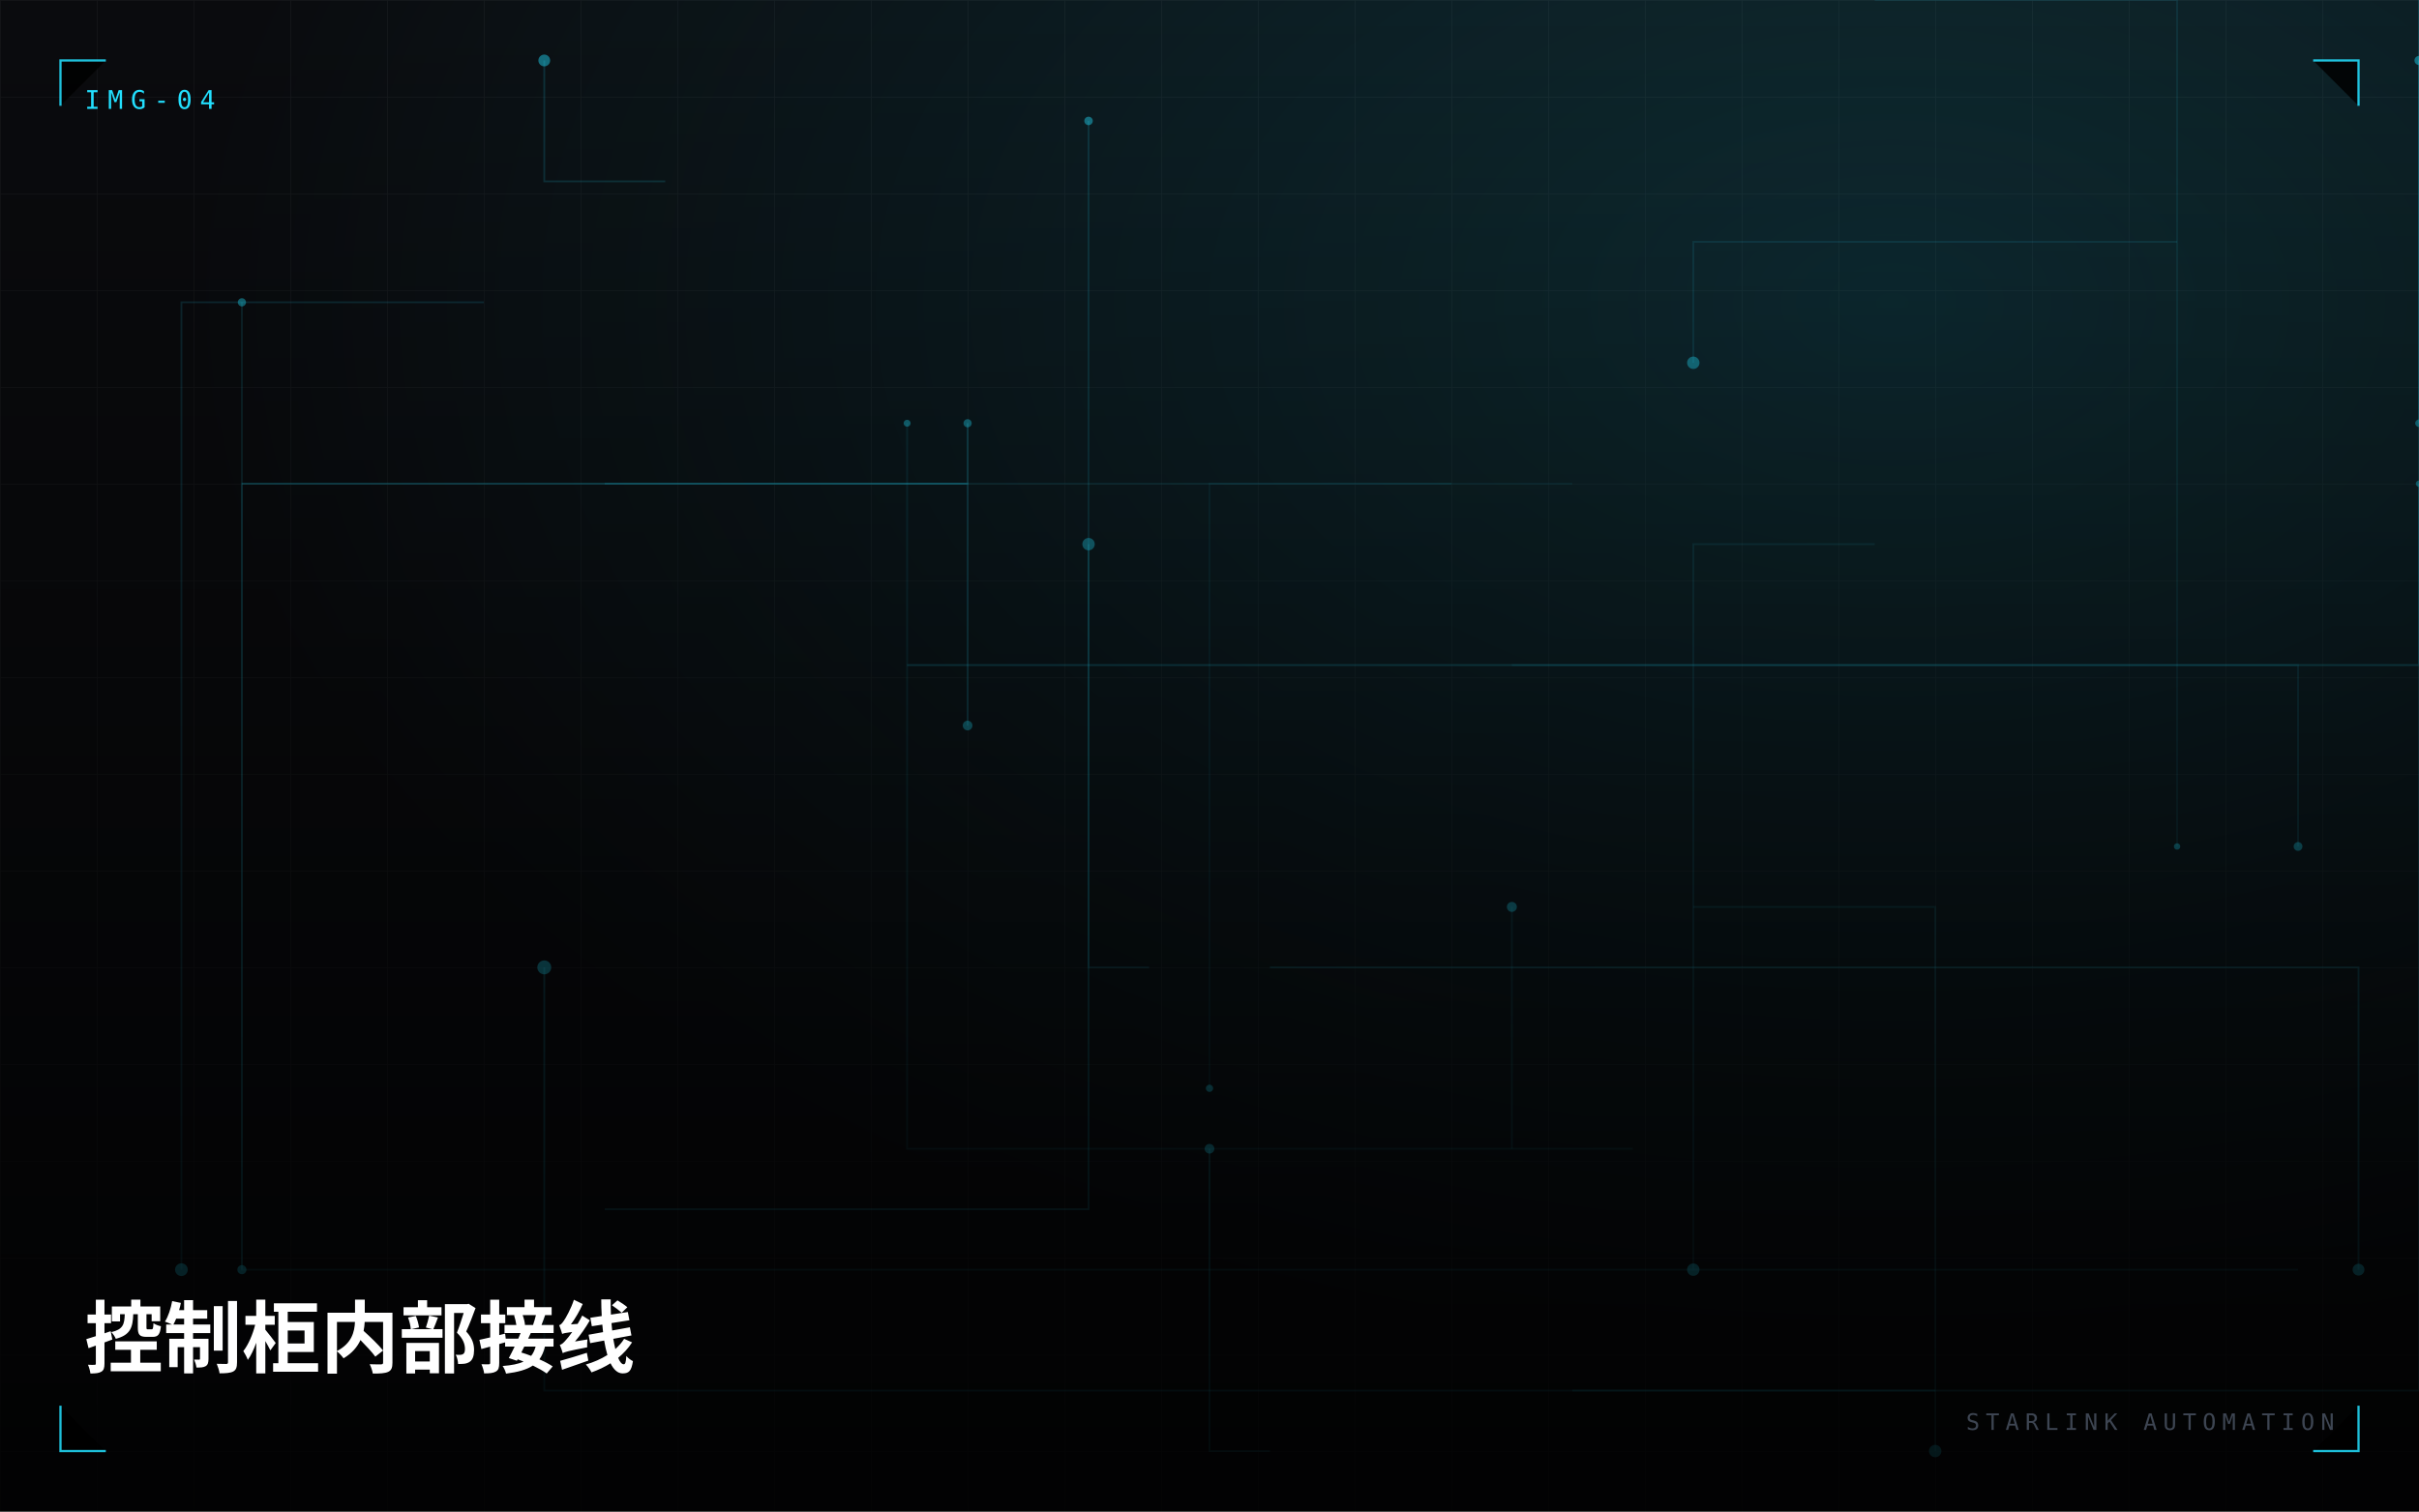
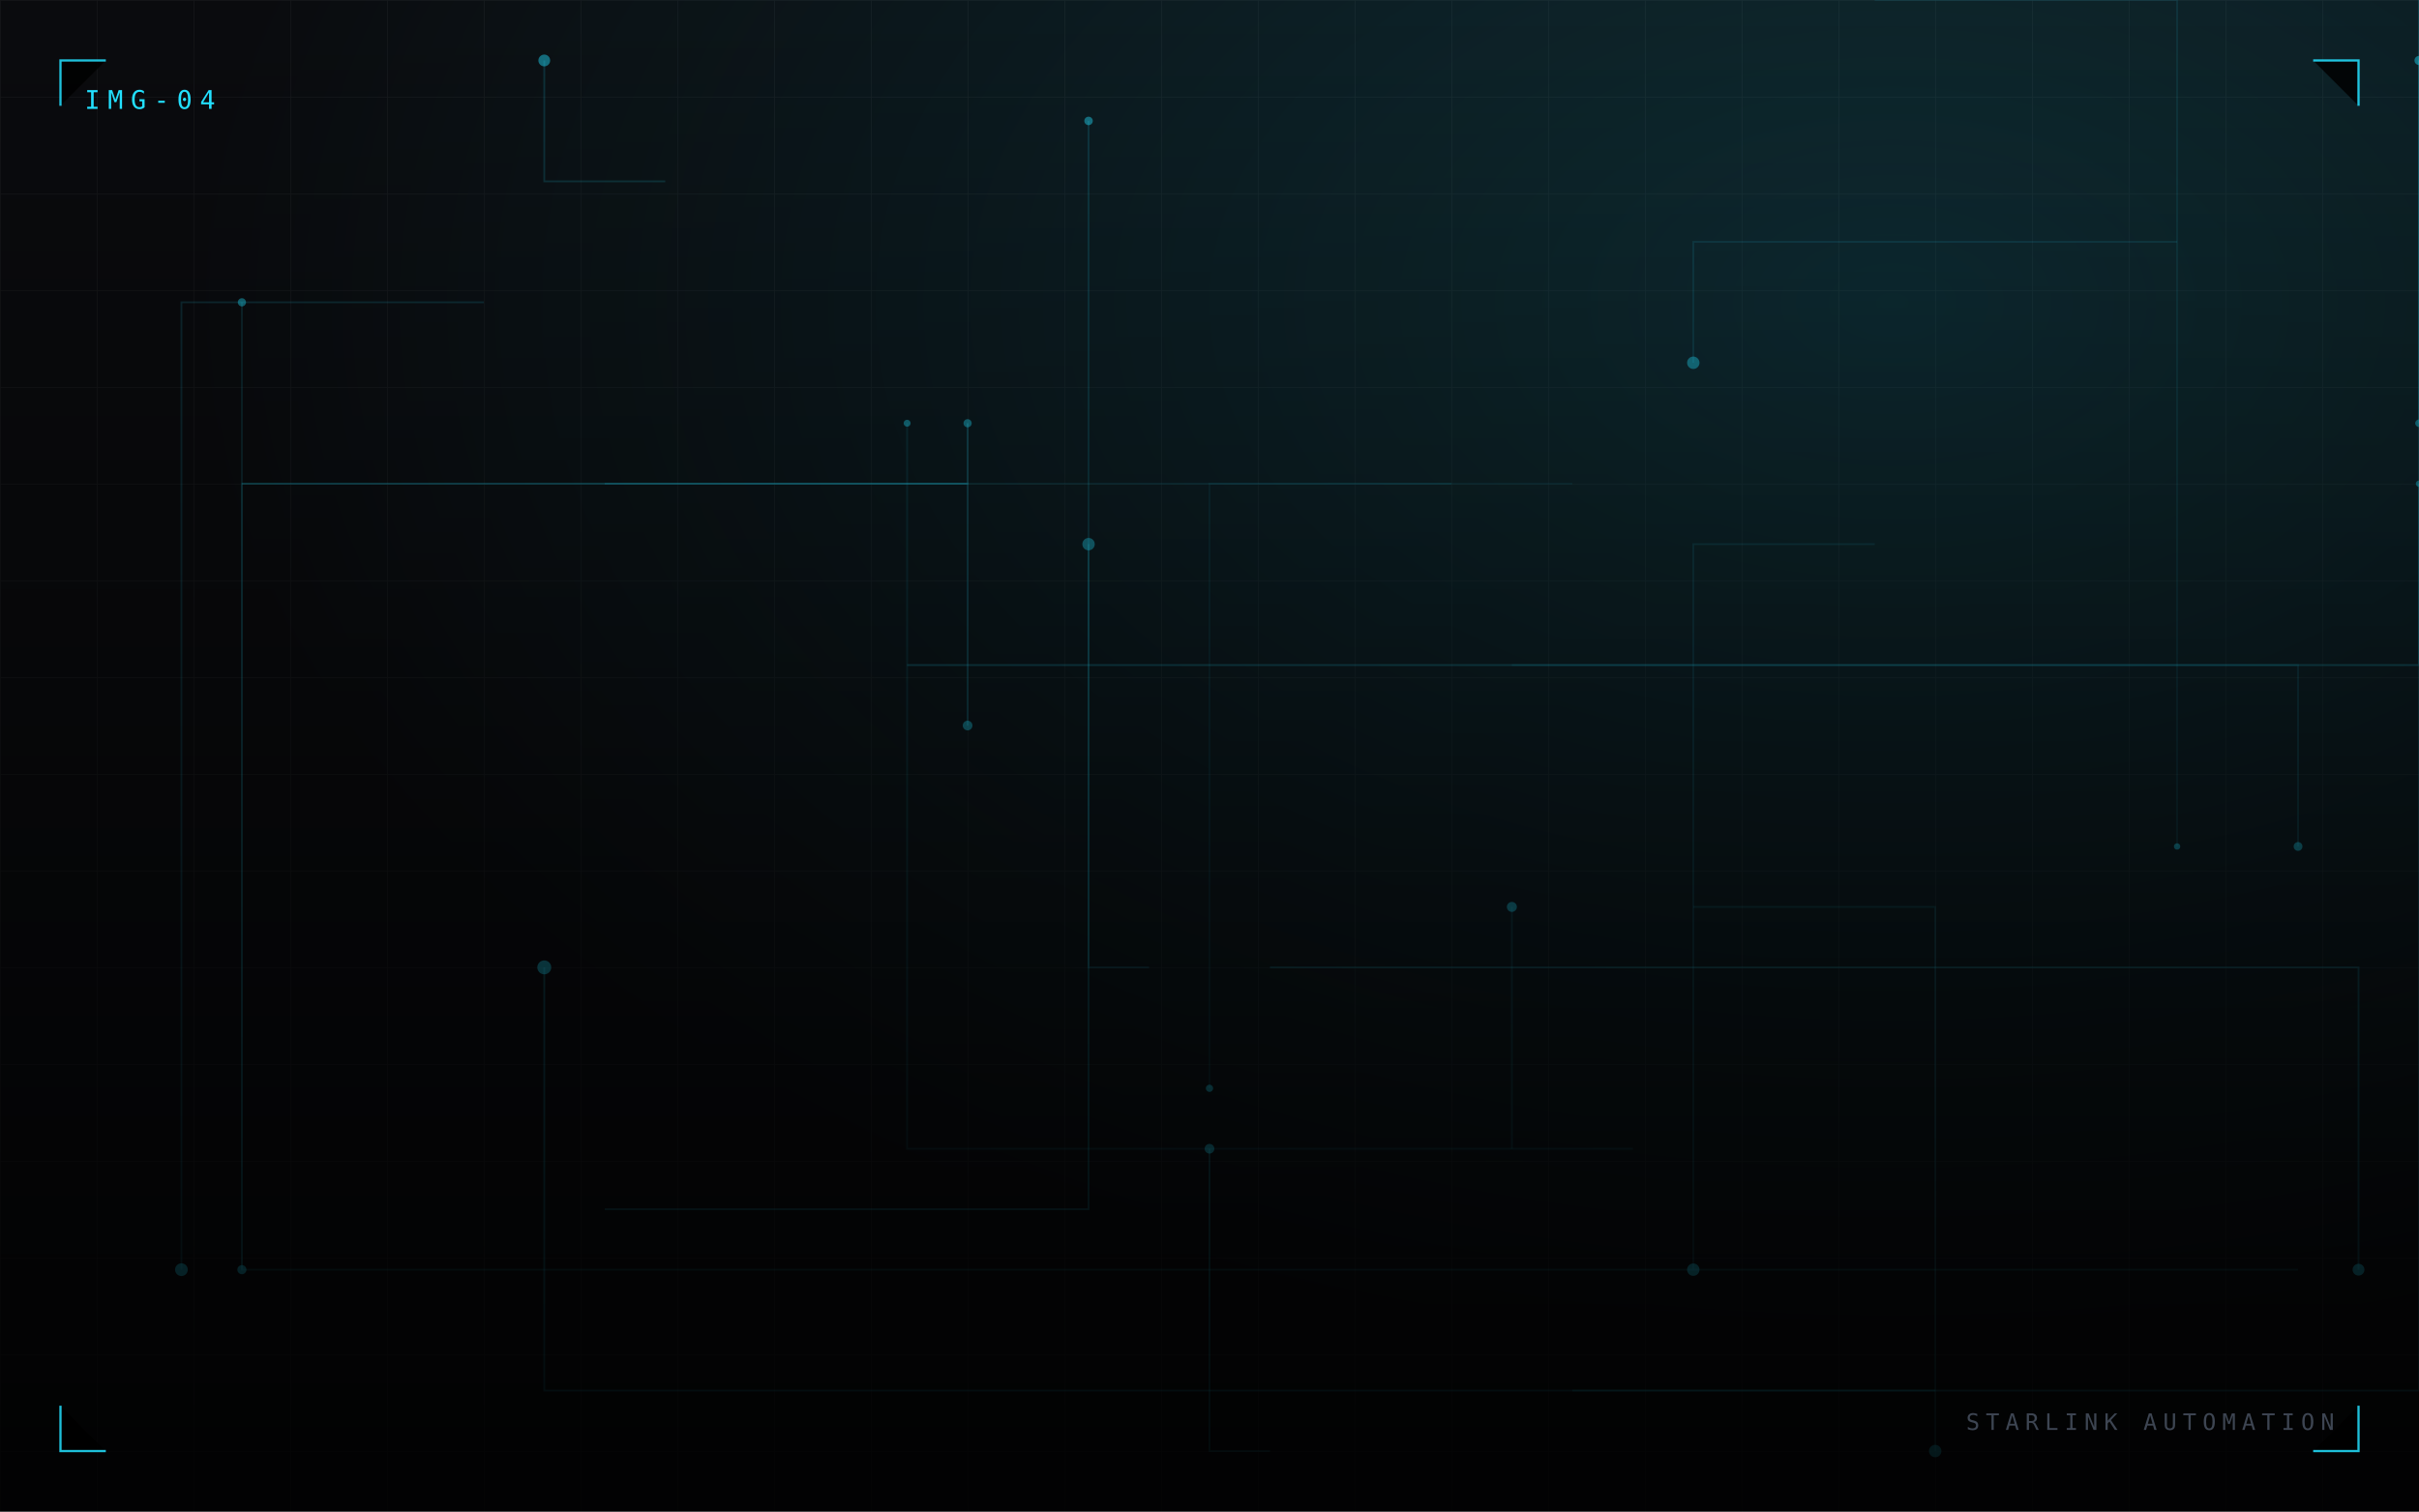
<svg xmlns="http://www.w3.org/2000/svg" width="1600" height="1000" viewBox="0 0 1600 1000" role="img" aria-label="控制柜内部接线">
  <defs>
    <pattern id="g" width="64" height="64" patternUnits="userSpaceOnUse">
      <path d="M64 0H0V64" fill="none" stroke="rgba(255,255,255,0.05)" stroke-width="1" />
    </pattern>
    <linearGradient id="v" x1="0" y1="0" x2="0" y2="1">
      <stop offset="0%" stop-color="#000000" stop-opacity="0" />
      <stop offset="100%" stop-color="#000000" stop-opacity="0.82" />
    </linearGradient>
    <radialGradient id="glow" cx="0.78" cy="0.2" r="0.7">
      <stop offset="0%" stop-color="#22e0ff" stop-opacity="0.16" />
      <stop offset="100%" stop-color="#22e0ff" stop-opacity="0" />
    </radialGradient>
  </defs>
  <rect width="1600" height="1000" fill="#0a0b0e" />
  <rect width="1600" height="1000" fill="url(#g)" />
  <rect width="1600" height="1000" fill="url(#glow)" />
  <path d="M1240 360 H1120 V840" fill="none" stroke="rgba(34,224,255,0.12)" stroke-width="1.2" />
  <circle cx="1120" cy="840" r="4.1" fill="rgba(34,224,255,0.45)" />
  <path d="M1240 0 H1440 V560" fill="none" stroke="rgba(34,224,255,0.09)" stroke-width="1.2" />
  <circle cx="1440" cy="560" r="2.1" fill="rgba(34,224,255,0.45)" />
  <path d="M1600 0 H1600 V280" fill="none" stroke="rgba(34,224,255,0.21)" stroke-width="1.2" />
  <circle cx="1600" cy="280" r="2.5" fill="rgba(34,224,255,0.45)" />
  <path d="M1000 440 H1520 V560" fill="none" stroke="rgba(34,224,255,0.13)" stroke-width="1.2" />
  <circle cx="1520" cy="560" r="2.9" fill="rgba(34,224,255,0.45)" />
  <path d="M1520 840 H160 V200" fill="none" stroke="rgba(34,224,255,0.13)" stroke-width="1.2" />
  <circle cx="160" cy="200" r="2.7" fill="rgba(34,224,255,0.45)" />
  <path d="M840 960 H800 V760" fill="none" stroke="rgba(34,224,255,0.19)" stroke-width="1.2" />
  <circle cx="800" cy="760" r="3.2" fill="rgba(34,224,255,0.45)" />
  <path d="M760 640 H720 V80" fill="none" stroke="rgba(34,224,255,0.15)" stroke-width="1.2" />
  <circle cx="720" cy="80" r="2.8" fill="rgba(34,224,255,0.45)" />
  <path d="M1000 760 H1000 V600" fill="none" stroke="rgba(34,224,255,0.12)" stroke-width="1.2" />
  <circle cx="1000" cy="600" r="3.3" fill="rgba(34,224,255,0.45)" />
  <path d="M1040 920 H1600 V40" fill="none" stroke="rgba(34,224,255,0.21)" stroke-width="1.2" />
  <circle cx="1600" cy="40" r="3.0" fill="rgba(34,224,255,0.45)" />
  <path d="M600 440 H1600 V320" fill="none" stroke="rgba(34,224,255,0.24)" stroke-width="1.2" />
  <circle cx="1600" cy="320" r="2.1" fill="rgba(34,224,255,0.45)" />
  <path d="M160 320 H640 V280" fill="none" stroke="rgba(34,224,255,0.22)" stroke-width="1.2" />
  <circle cx="640" cy="280" r="2.7" fill="rgba(34,224,255,0.45)" />
  <path d="M400 800 H720 V360" fill="none" stroke="rgba(34,224,255,0.19)" stroke-width="1.2" />
  <circle cx="720" cy="360" r="4.1" fill="rgba(34,224,255,0.45)" />
  <path d="M1120 600 H1280 V960" fill="none" stroke="rgba(34,224,255,0.13)" stroke-width="1.2" />
  <circle cx="1280" cy="960" r="4.1" fill="rgba(34,224,255,0.45)" />
  <path d="M1040 320 H800 V720" fill="none" stroke="rgba(34,224,255,0.08)" stroke-width="1.2" />
  <circle cx="800" cy="720" r="2.4" fill="rgba(34,224,255,0.45)" />
  <path d="M400 320 H640 V480" fill="none" stroke="rgba(34,224,255,0.20)" stroke-width="1.2" />
  <circle cx="640" cy="480" r="3.2" fill="rgba(34,224,255,0.45)" />
  <path d="M320 200 H120 V840" fill="none" stroke="rgba(34,224,255,0.15)" stroke-width="1.2" />
  <circle cx="120" cy="840" r="4.2" fill="rgba(34,224,255,0.45)" />
  <path d="M960 320 H160 V840" fill="none" stroke="rgba(34,224,255,0.11)" stroke-width="1.2" />
  <circle cx="160" cy="840" r="3.0" fill="rgba(34,224,255,0.45)" />
  <path d="M1080 760 H600 V280" fill="none" stroke="rgba(34,224,255,0.11)" stroke-width="1.2" />
  <circle cx="600" cy="280" r="2.3" fill="rgba(34,224,255,0.45)" />
  <path d="M440 120 H360 V40" fill="none" stroke="rgba(34,224,255,0.16)" stroke-width="1.2" />
  <circle cx="360" cy="40" r="3.9" fill="rgba(34,224,255,0.45)" />
  <path d="M1280 920 H360 V640" fill="none" stroke="rgba(34,224,255,0.20)" stroke-width="1.2" />
  <circle cx="360" cy="640" r="4.6" fill="rgba(34,224,255,0.45)" />
  <path d="M840 640 H1560 V840" fill="none" stroke="rgba(34,224,255,0.18)" stroke-width="1.2" />
  <circle cx="1560" cy="840" r="3.9" fill="rgba(34,224,255,0.45)" />
  <path d="M1440 160 H1120 V240" fill="none" stroke="rgba(34,224,255,0.12)" stroke-width="1.2" />
  <circle cx="1120" cy="240" r="4.1" fill="rgba(34,224,255,0.45)" />
  <rect width="1600" height="1000" fill="url(#v)" />
  <g stroke="#22e0ff" stroke-width="1.5" opacity="0.85">
    <path d="M40 70V40H70" />
    <path d="M1530 40H1560V70" />
    <path d="M40 930V960H70" />
    <path d="M1530 960H1560V930" />
  </g>
  <text x="56" y="72" font-family="ui-monospace,SFMono-Regular,Menlo,monospace" font-size="17" letter-spacing="5" fill="#22e0ff">IMG-04</text>
-   <text x="56" y="904" font-family="-apple-system,'PingFang SC','Microsoft YaHei',sans-serif" font-size="52" font-weight="600" fill="#ffffff">控制柜内部接线</text>
  <text x="1544" y="946" text-anchor="end" font-family="ui-monospace,SFMono-Regular,Menlo,monospace" font-size="15" letter-spacing="4" fill="#3d4552">STARLINK AUTOMATION</text>
</svg>
